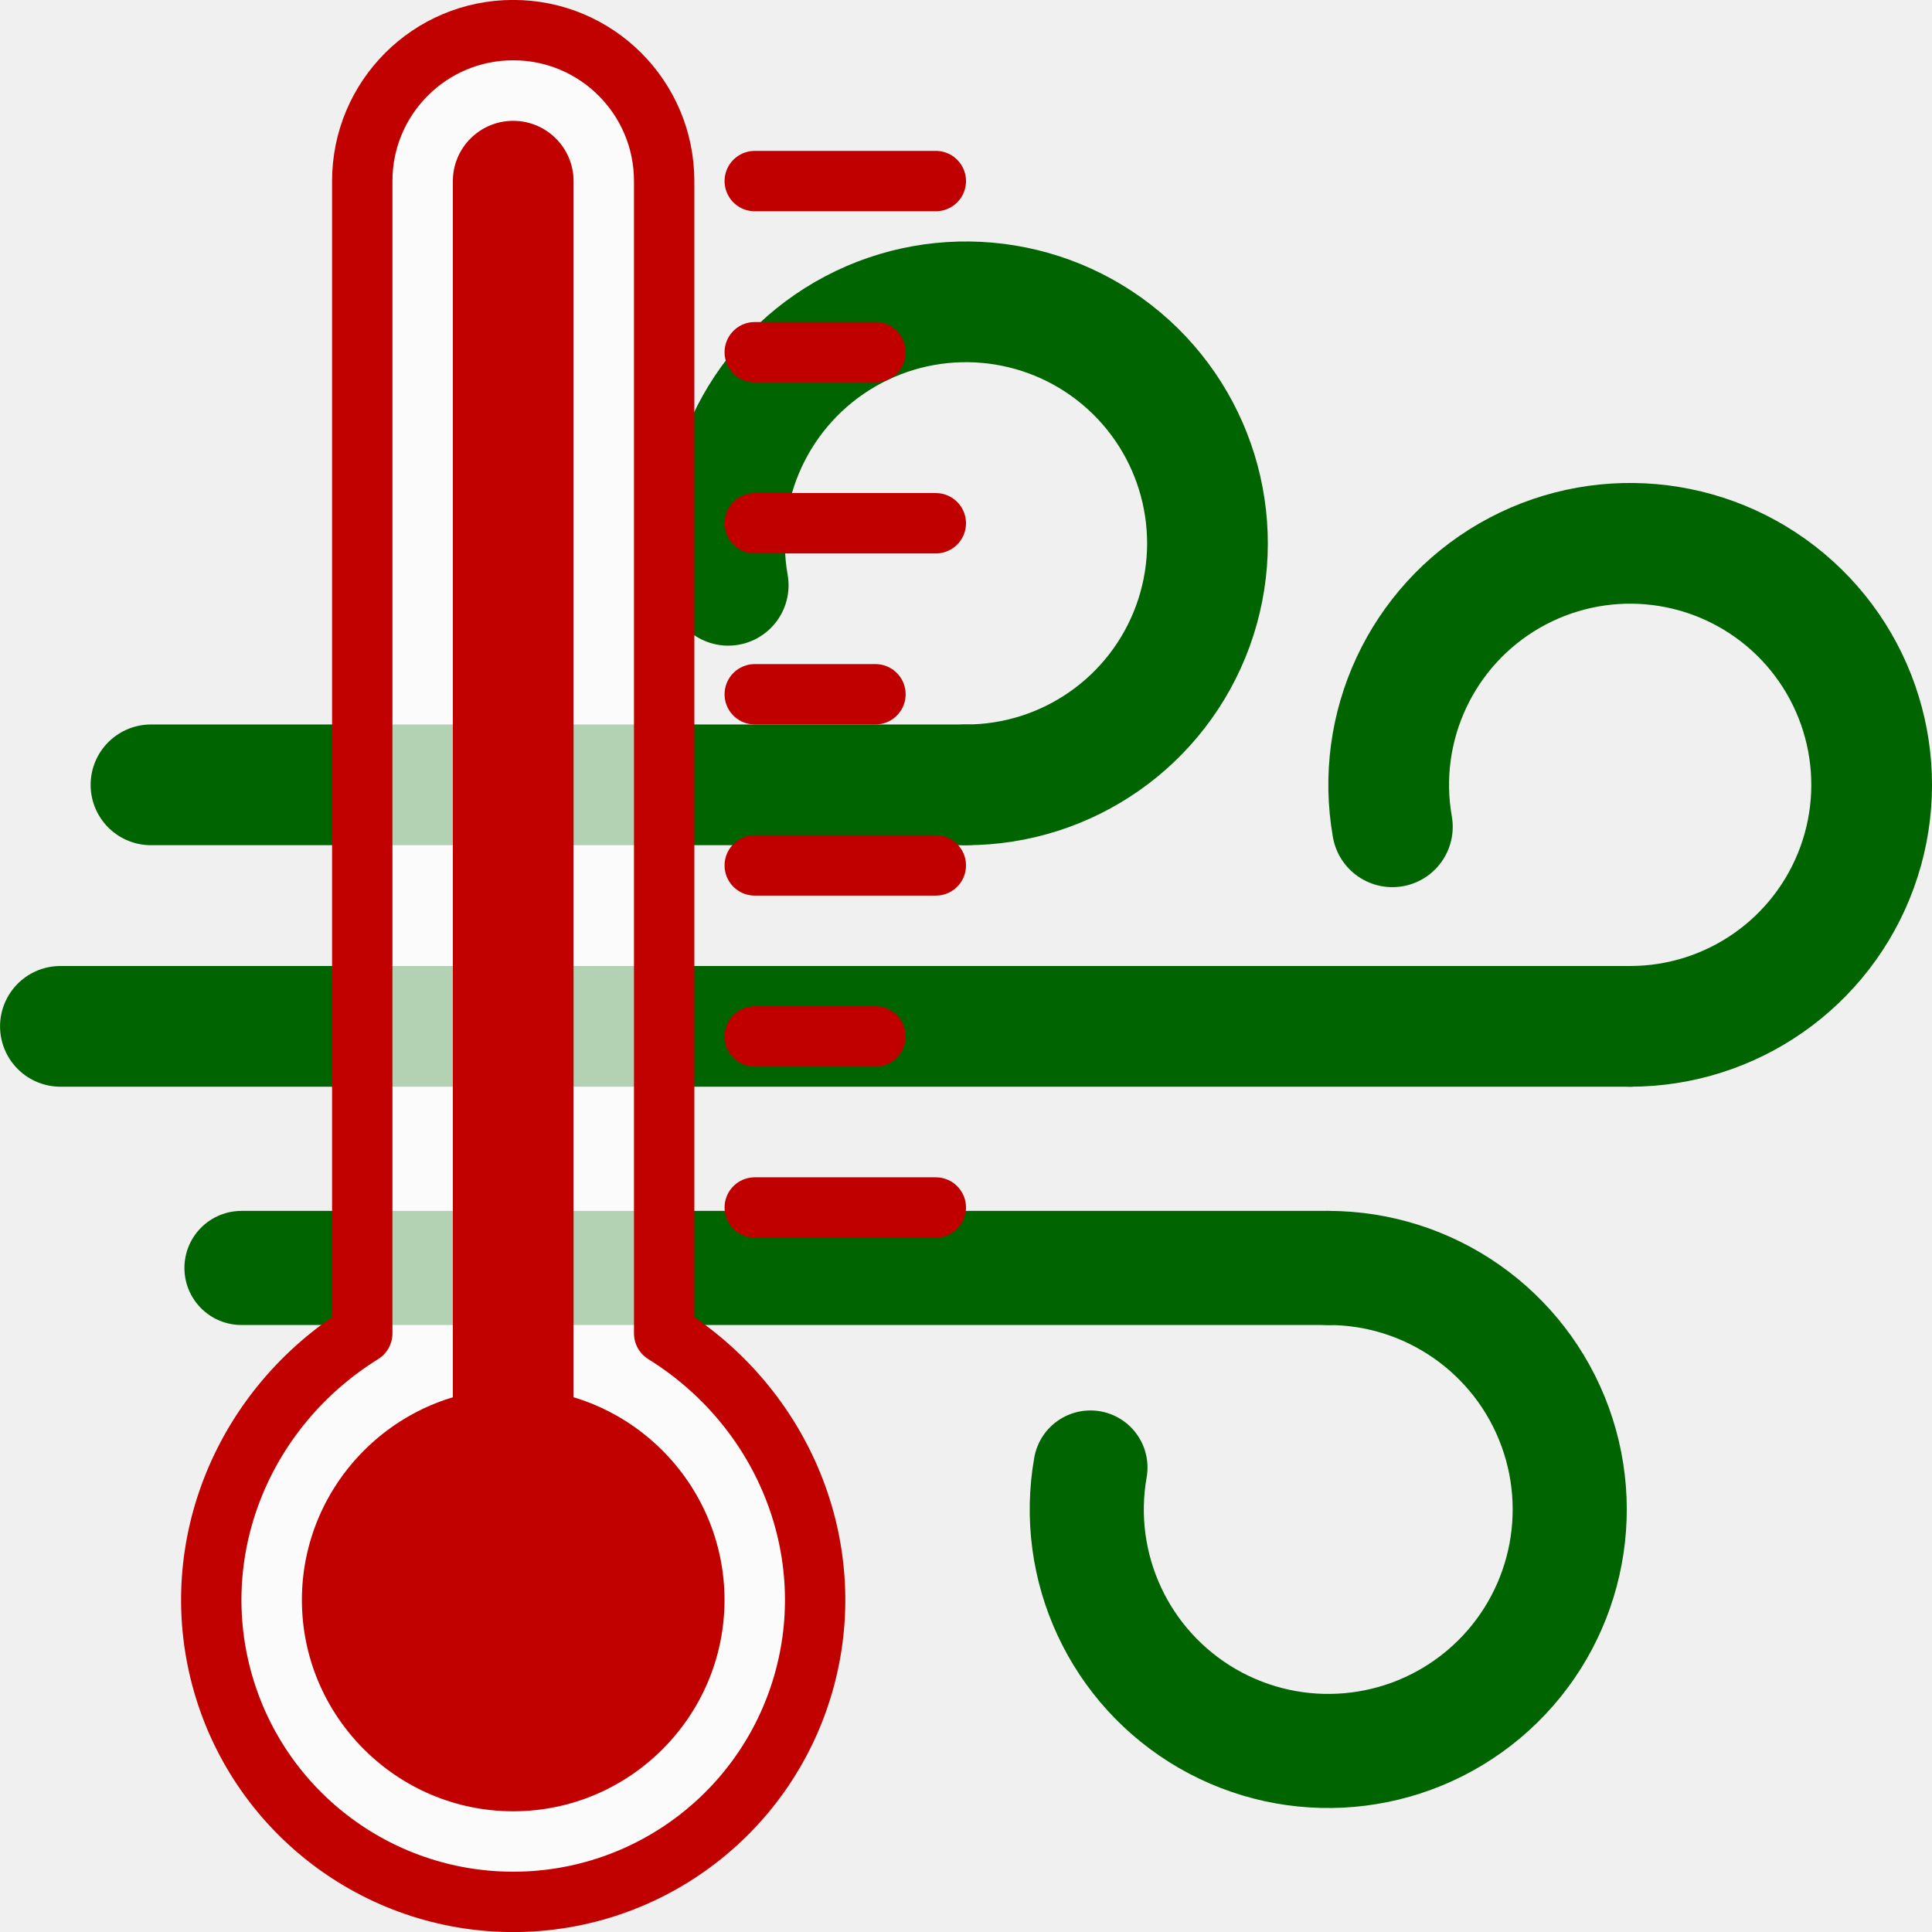
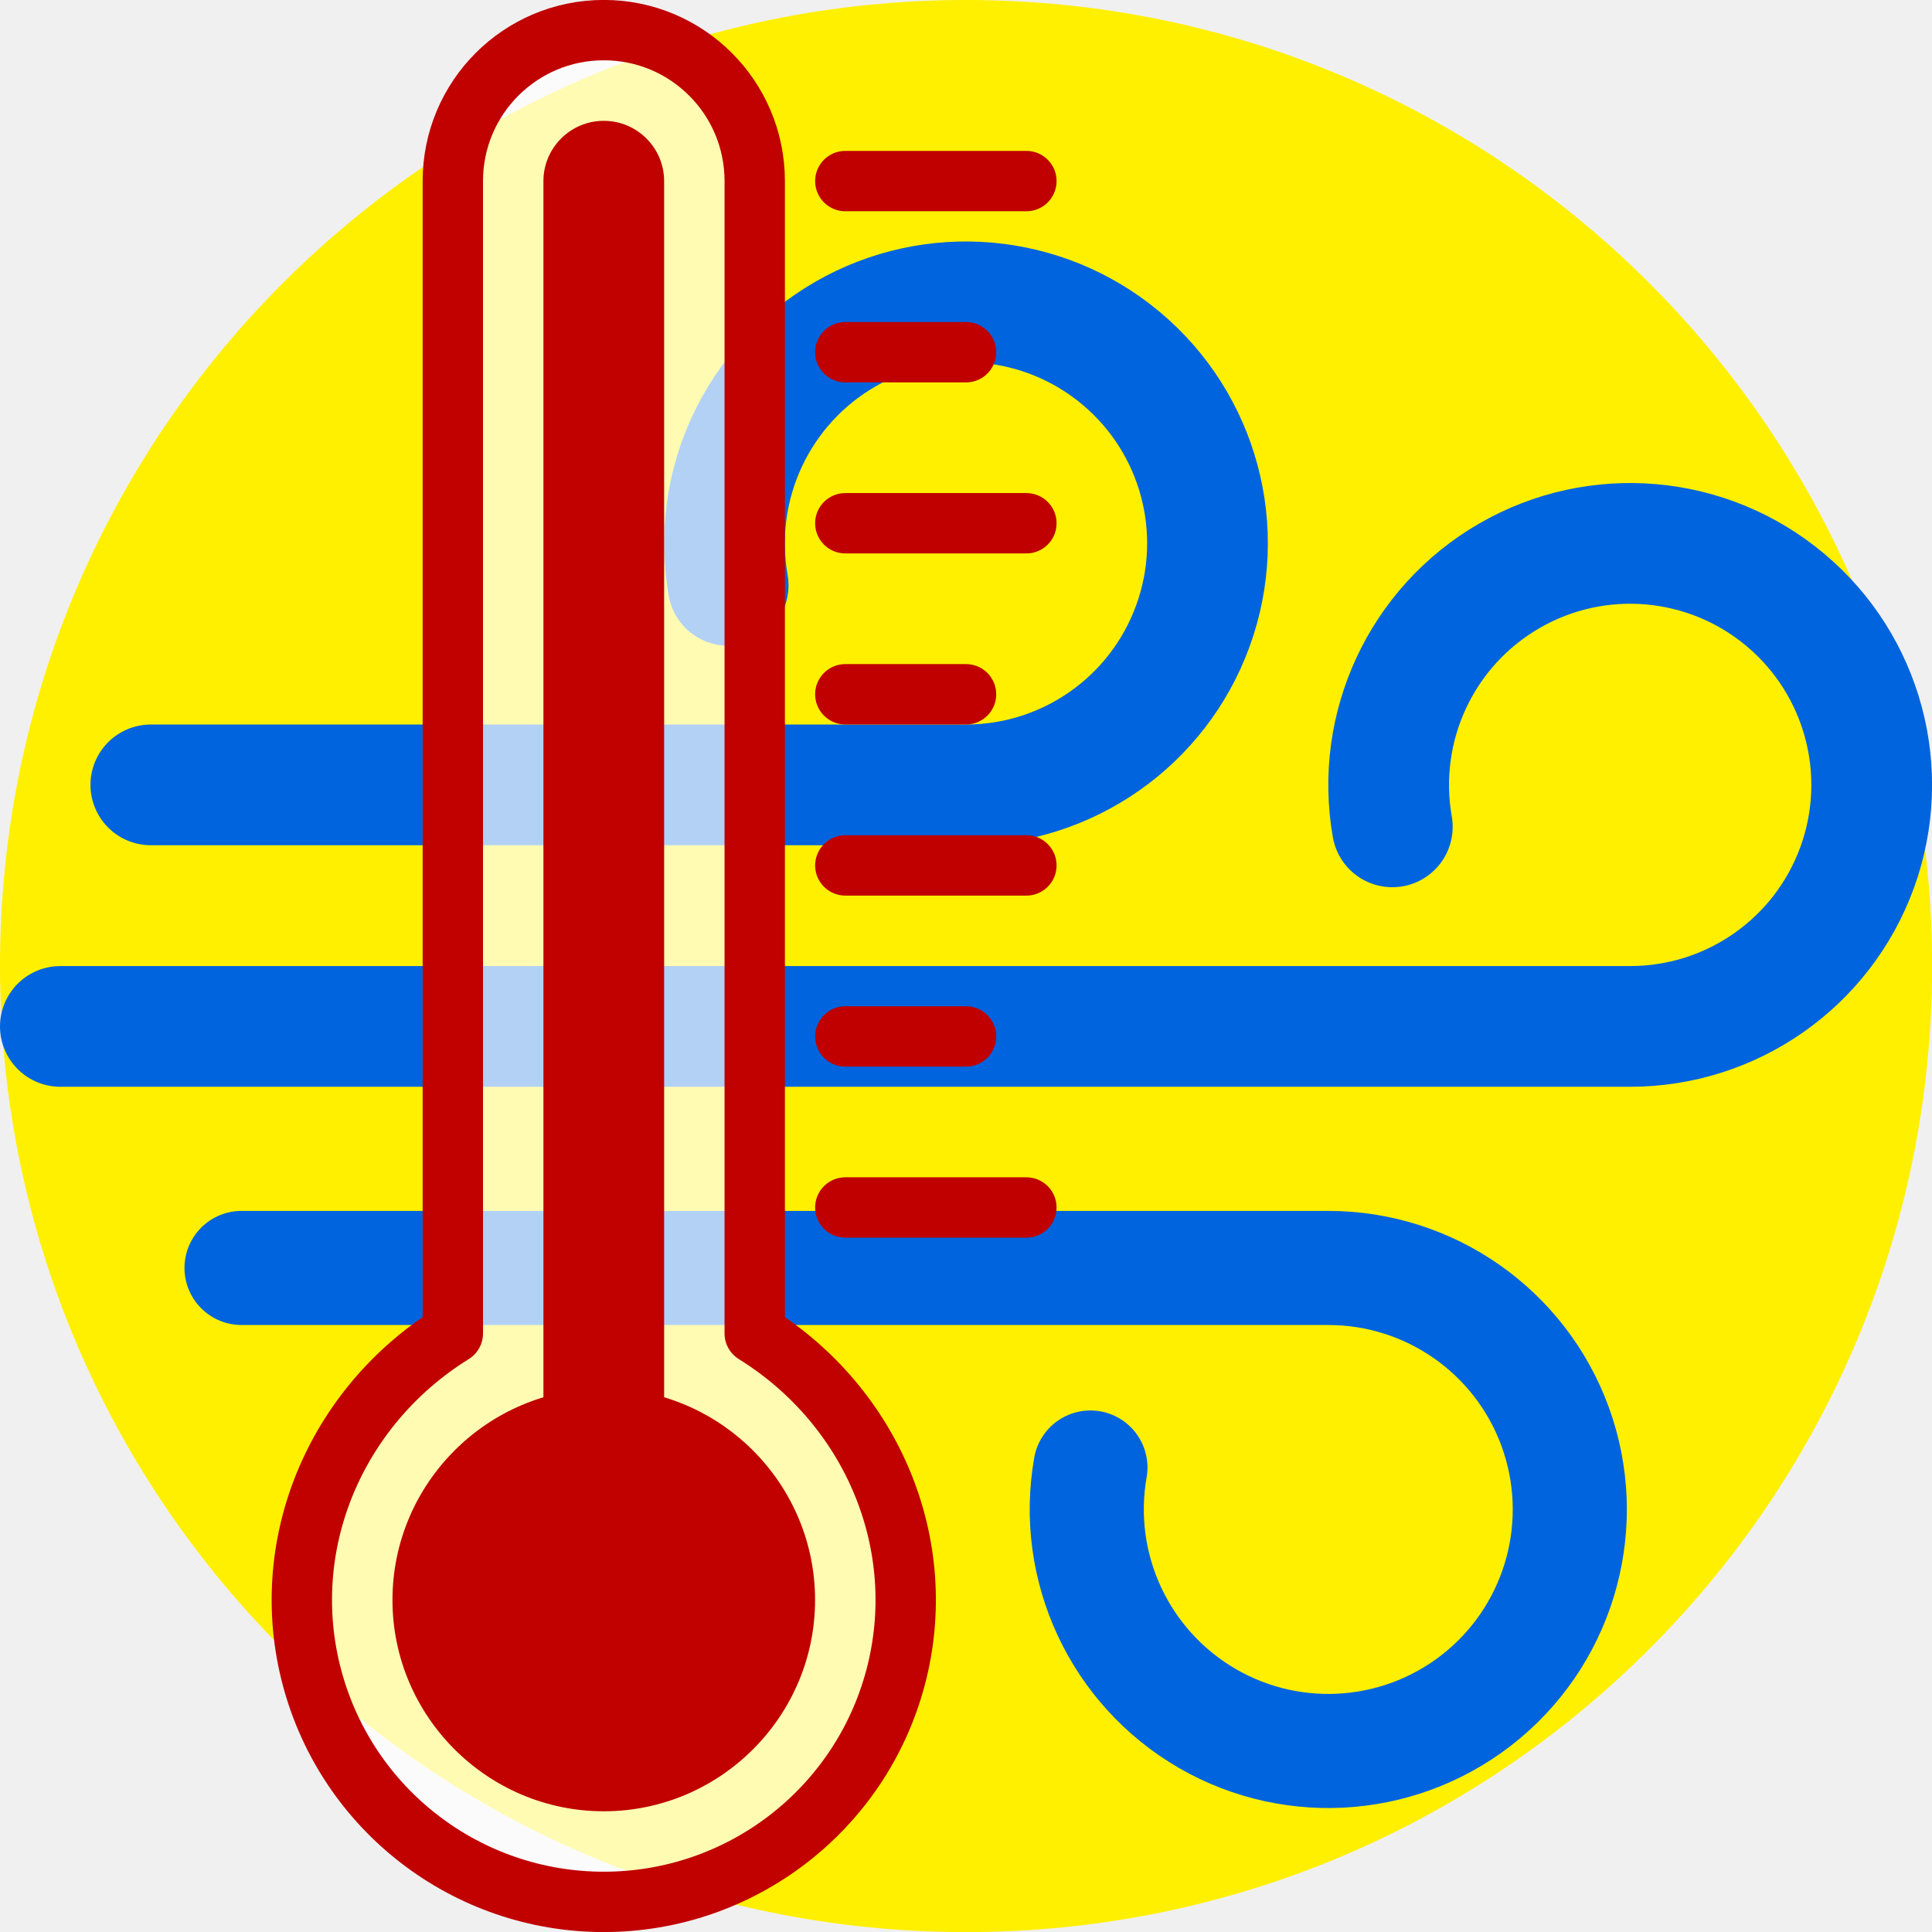
<svg xmlns="http://www.w3.org/2000/svg" width="64" height="64" viewBox="0 0 16.933 16.933" version="1.1" id="svg5">
  <defs id="defs2" />
  <g id="layer1">
+     <circle style="fill:#fff000;fill-opacity:1;stroke:none;stroke-width:2.117;stroke-linecap:round;stroke-linejoin:round;stroke-opacity:1" id="path3743" cx="8.467" cy="8.467" r="8.467" />
    <path style="fill:none;fill-opacity:1;stroke:#006400;stroke-width:0;stroke-linecap:round;stroke-linejoin:round;stroke-dasharray:none;stroke-opacity:1" id="path5074" d="M -1.398,-6.881 A 2.91,2.91 0 0 1 0.932,-9.733 2.91,2.91 0 0 1 4.191,-8.018" transform="scale(-1)" />
-     <g id="g997" transform="translate(-0.79375,0.79375)">
-       <path style="fill:none;fill-opacity:1;stroke:#006400;stroke-width:1.058;stroke-linecap:round;stroke-linejoin:round;stroke-dasharray:none;stroke-opacity:1" id="path5099" d="m -4.336,7.176 a 2.117,2.117 0 0 1 2.201,1.026 2.117,2.117 0 0 1 -0.212,2.419 2.117,2.117 0 0 1 -2.345,0.628 2.117,2.117 0 0 1 -1.393,-1.989" transform="rotate(-90)" />
-       <path style="fill:none;stroke:#006400;stroke-width:1.058;stroke-linecap:round;stroke-linejoin:miter;stroke-dasharray:none;stroke-opacity:1" d="M 2.117,6.085 H 9.26" id="path948" />
-     </g>
-     <g id="g1003" transform="translate(5.027463,2.910417)">
-       <path style="fill:none;fill-opacity:1;stroke:#006400;stroke-width:1.058;stroke-linecap:round;stroke-linejoin:round;stroke-dasharray:none;stroke-opacity:1" id="path999" d="m -4.336,7.176 a 2.117,2.117 0 0 1 2.201,1.026 2.117,2.117 0 0 1 -0.212,2.419 2.117,2.117 0 0 1 -2.345,0.628 2.117,2.117 0 0 1 -1.393,-1.989" transform="rotate(-90)" />
-       <path style="fill:none;stroke:#006400;stroke-width:1.058;stroke-linecap:round;stroke-linejoin:miter;stroke-dasharray:none;stroke-opacity:1" d="M -4.498,6.085 H 9.26" id="path1001" />
-     </g>
-     <g id="g1009" style="stroke-width:1;stroke-dasharray:none" transform="matrix(1,0,0,-1,2.38125,17.19792)">
-       <path style="fill:none;fill-opacity:1;stroke:#006400;stroke-width:1;stroke-linecap:round;stroke-linejoin:round;stroke-dasharray:none;stroke-opacity:1" id="path1005" d="m -4.336,7.176 a 2.117,2.117 0 0 1 2.201,1.026 2.117,2.117 0 0 1 -0.212,2.419 2.117,2.117 0 0 1 -2.345,0.628 2.117,2.117 0 0 1 -1.393,-1.989" transform="rotate(-90)" />
-       <path style="fill:none;stroke:#006400;stroke-width:1;stroke-linecap:round;stroke-linejoin:miter;stroke-dasharray:none;stroke-opacity:1" d="m -0.265,6.085 9.525,3e-7" id="path1007" />
-     </g>
-     <g id="g2405">
+     <path id="path5099" style="fill:none;stroke:#0064de;stroke-width:1.058;stroke-linecap:round;stroke-linejoin:round;stroke-opacity:1" transform="rotate(-90)" d="m -5.13,6.382 c 0.876,-0.155 1.756,0.256 2.201,1.026 0.445,0.771 0.36,1.737 -0.212,2.419 -0.572,0.682 -1.509,0.933 -2.345,0.628 -0.836,-0.304 -1.393,-1.099 -1.393,-1.989 l -1e-7,-7.144" />
+     <path style="fill:none;stroke:#0064de;stroke-width:1.058;stroke-linecap:round;stroke-linejoin:miter;stroke-dasharray:none;stroke-opacity:1" d="M 0.529,8.996 H 14.288 c 0.89,0 1.685,-0.557 1.989,-1.393 C 16.581,6.767 16.33,5.83 15.648,5.258 14.967,4.686 14,4.601 13.23,5.046 12.459,5.491 12.049,6.37 12.203,7.247" id="path1001" />
+     <path style="fill:none;stroke:#0064de;stroke-width:1;stroke-linecap:round;stroke-linejoin:miter;stroke-dasharray:none;stroke-opacity:1" d="m 2.117,11.113 9.525,-1e-6 c 0.89,0 1.685,0.557 1.989,1.393 0.304,0.836 0.053,1.773 -0.628,2.345 -0.682,0.572 -1.648,0.657 -2.419,0.212 C 9.813,14.617 9.403,13.738 9.557,12.862" id="path1007" />
+     <g id="g2405" transform="translate(0.7937675)">
      <path style="fill:#ffffff;fill-opacity:0.7;stroke:#c00100;stroke-width:0.529;stroke-linecap:round;stroke-linejoin:round;stroke-dasharray:none;stroke-opacity:1" d="m 5.821,11.687 c 1.037,0.644 1.543,1.864 1.233,3.021 -0.31,1.157 -1.358,1.961 -2.556,1.961 -1.198,0 -2.246,-0.804 -2.556,-1.961 -0.31,-1.157 0.196,-2.377 1.233,-3.021 L 3.175,1.587 c 1e-7,-0.731 0.592,-1.323 1.323,-1.323 0.731,0 1.323,0.592 1.323,1.323 z" id="path1861" />
      <g id="g1893" style="fill:#c00100;fill-opacity:1;stroke:none;stroke-opacity:1">
-         <path style="color:#000000;fill:#c00100;stroke-linecap:round;-inkscape-stroke:none;fill-opacity:1;stroke:none;stroke-opacity:1" d="M 4.498,1.059 A 0.529,0.529 0 0 0 3.969,1.588 V 13.758 a 0.529,0.529 0 0 0 0.529,0.529 0.529,0.529 0 0 0 0.529,-0.529 V 1.588 A 0.529,0.529 0 0 0 4.498,1.059 Z" id="path1797" />
+         <path style="color:#000000;fill:#c00100;fill-opacity:1;stroke:none;stroke-linecap:round;stroke-opacity:1;-inkscape-stroke:none" d="M 4.498,1.059 A 0.529,0.529 0 0 0 3.969,1.588 V 13.758 a 0.529,0.529 0 0 0 0.529,0.529 0.529,0.529 0 0 0 0.529,-0.529 V 1.588 A 0.529,0.529 0 0 0 4.498,1.059 Z" id="path1797" />
        <g id="path1875" transform="scale(-1)" style="fill:#c00100;fill-opacity:1;stroke:none;stroke-opacity:1">
-           <path style="color:#000000;fill:#c00100;stroke-width:0.529;stroke-linecap:round;stroke-linejoin:round;-inkscape-stroke:none;fill-opacity:1;stroke:none;stroke-opacity:1" d="m -2.91,-14.023 a 1.587,1.587 0 0 1 -1.587,1.587 1.587,1.587 0 0 1 -1.587,-1.587 1.587,1.587 0 0 1 1.587,-1.587 1.587,1.587 0 0 1 1.587,1.587 z" id="path1881" />
-           <path style="color:#000000;fill:#c00100;stroke-linecap:round;stroke-linejoin:round;-inkscape-stroke:none;fill-opacity:1;stroke:none;stroke-opacity:1" d="m -4.498,-15.875 c -1.02,0 -1.852,0.832 -1.852,1.852 0,1.02 0.832,1.854 1.852,1.854 1.02,0 1.852,-0.834 1.852,-1.854 0,-1.02 -0.832,-1.852 -1.852,-1.852 z m 0,0.529 c 0.734,0 1.322,0.589 1.322,1.322 0,0.734 -0.589,1.324 -1.322,1.324 -0.734,0 -1.322,-0.59 -1.322,-1.324 0,-0.734 0.589,-1.322 1.322,-1.322 z" id="path1883" />
+           <path style="color:#000000;fill:#c00100;fill-opacity:1;stroke:none;stroke-width:0.529;stroke-linecap:round;stroke-linejoin:round;stroke-opacity:1;-inkscape-stroke:none" d="m -2.91,-14.023 a 1.587,1.587 0 0 1 -1.587,1.587 1.587,1.587 0 0 1 -1.587,-1.587 1.587,1.587 0 0 1 1.587,-1.587 1.587,1.587 0 0 1 1.587,1.587 z" id="path1881" />
+           <path style="color:#000000;fill:#c00100;fill-opacity:1;stroke:none;stroke-linecap:round;stroke-linejoin:round;stroke-opacity:1;-inkscape-stroke:none" d="m -4.498,-15.875 c -1.02,0 -1.852,0.832 -1.852,1.852 0,1.02 0.832,1.854 1.852,1.854 1.02,0 1.852,-0.834 1.852,-1.854 0,-1.02 -0.832,-1.852 -1.852,-1.852 z m 0,0.529 c 0.734,0 1.322,0.589 1.322,1.322 0,0.734 -0.589,1.324 -1.322,1.324 -0.734,0 -1.322,-0.59 -1.322,-1.324 0,-0.734 0.589,-1.322 1.322,-1.322 z" id="path1883" />
        </g>
      </g>
-       <path style="fill:none;stroke:#c00000;stroke-width:0.529;stroke-linecap:round;stroke-linejoin:miter;stroke-opacity:1;stroke-dasharray:none" d="m 6.615,10.583 h 1.587" id="path2378" />
+       <path style="fill:none;stroke:#c00000;stroke-width:0.529;stroke-linecap:round;stroke-linejoin:miter;stroke-dasharray:none;stroke-opacity:1" d="m 6.615,10.583 h 1.587" id="path2378" />
      <path style="fill:none;stroke:#c00000;stroke-width:0.529;stroke-linecap:round;stroke-linejoin:miter;stroke-dasharray:none;stroke-opacity:1" d="M 6.615,9.084 H 7.673" id="path2380" />
      <path style="fill:none;stroke:#c00000;stroke-width:0.529;stroke-linecap:round;stroke-linejoin:miter;stroke-dasharray:none;stroke-opacity:1" d="m 6.615,7.585 h 1.587" id="path2382" />
      <path style="fill:none;stroke:#c00000;stroke-width:0.529;stroke-linecap:round;stroke-linejoin:miter;stroke-dasharray:none;stroke-opacity:1" d="M 6.615,6.085 H 7.673" id="path2384" />
      <path style="fill:none;stroke:#c00000;stroke-width:0.529;stroke-linecap:round;stroke-linejoin:miter;stroke-dasharray:none;stroke-opacity:1" d="m 6.615,4.586 h 1.587" id="path2386" />
      <path style="fill:none;stroke:#c00000;stroke-width:0.529;stroke-linecap:round;stroke-linejoin:miter;stroke-dasharray:none;stroke-opacity:1" d="M 6.615,3.087 H 7.673" id="path2388" />
      <path style="fill:none;stroke:#c00000;stroke-width:0.529;stroke-linecap:round;stroke-linejoin:miter;stroke-dasharray:none;stroke-opacity:1" d="m 6.615,1.587 h 1.587" id="path2390" />
    </g>
  </g>
</svg>
